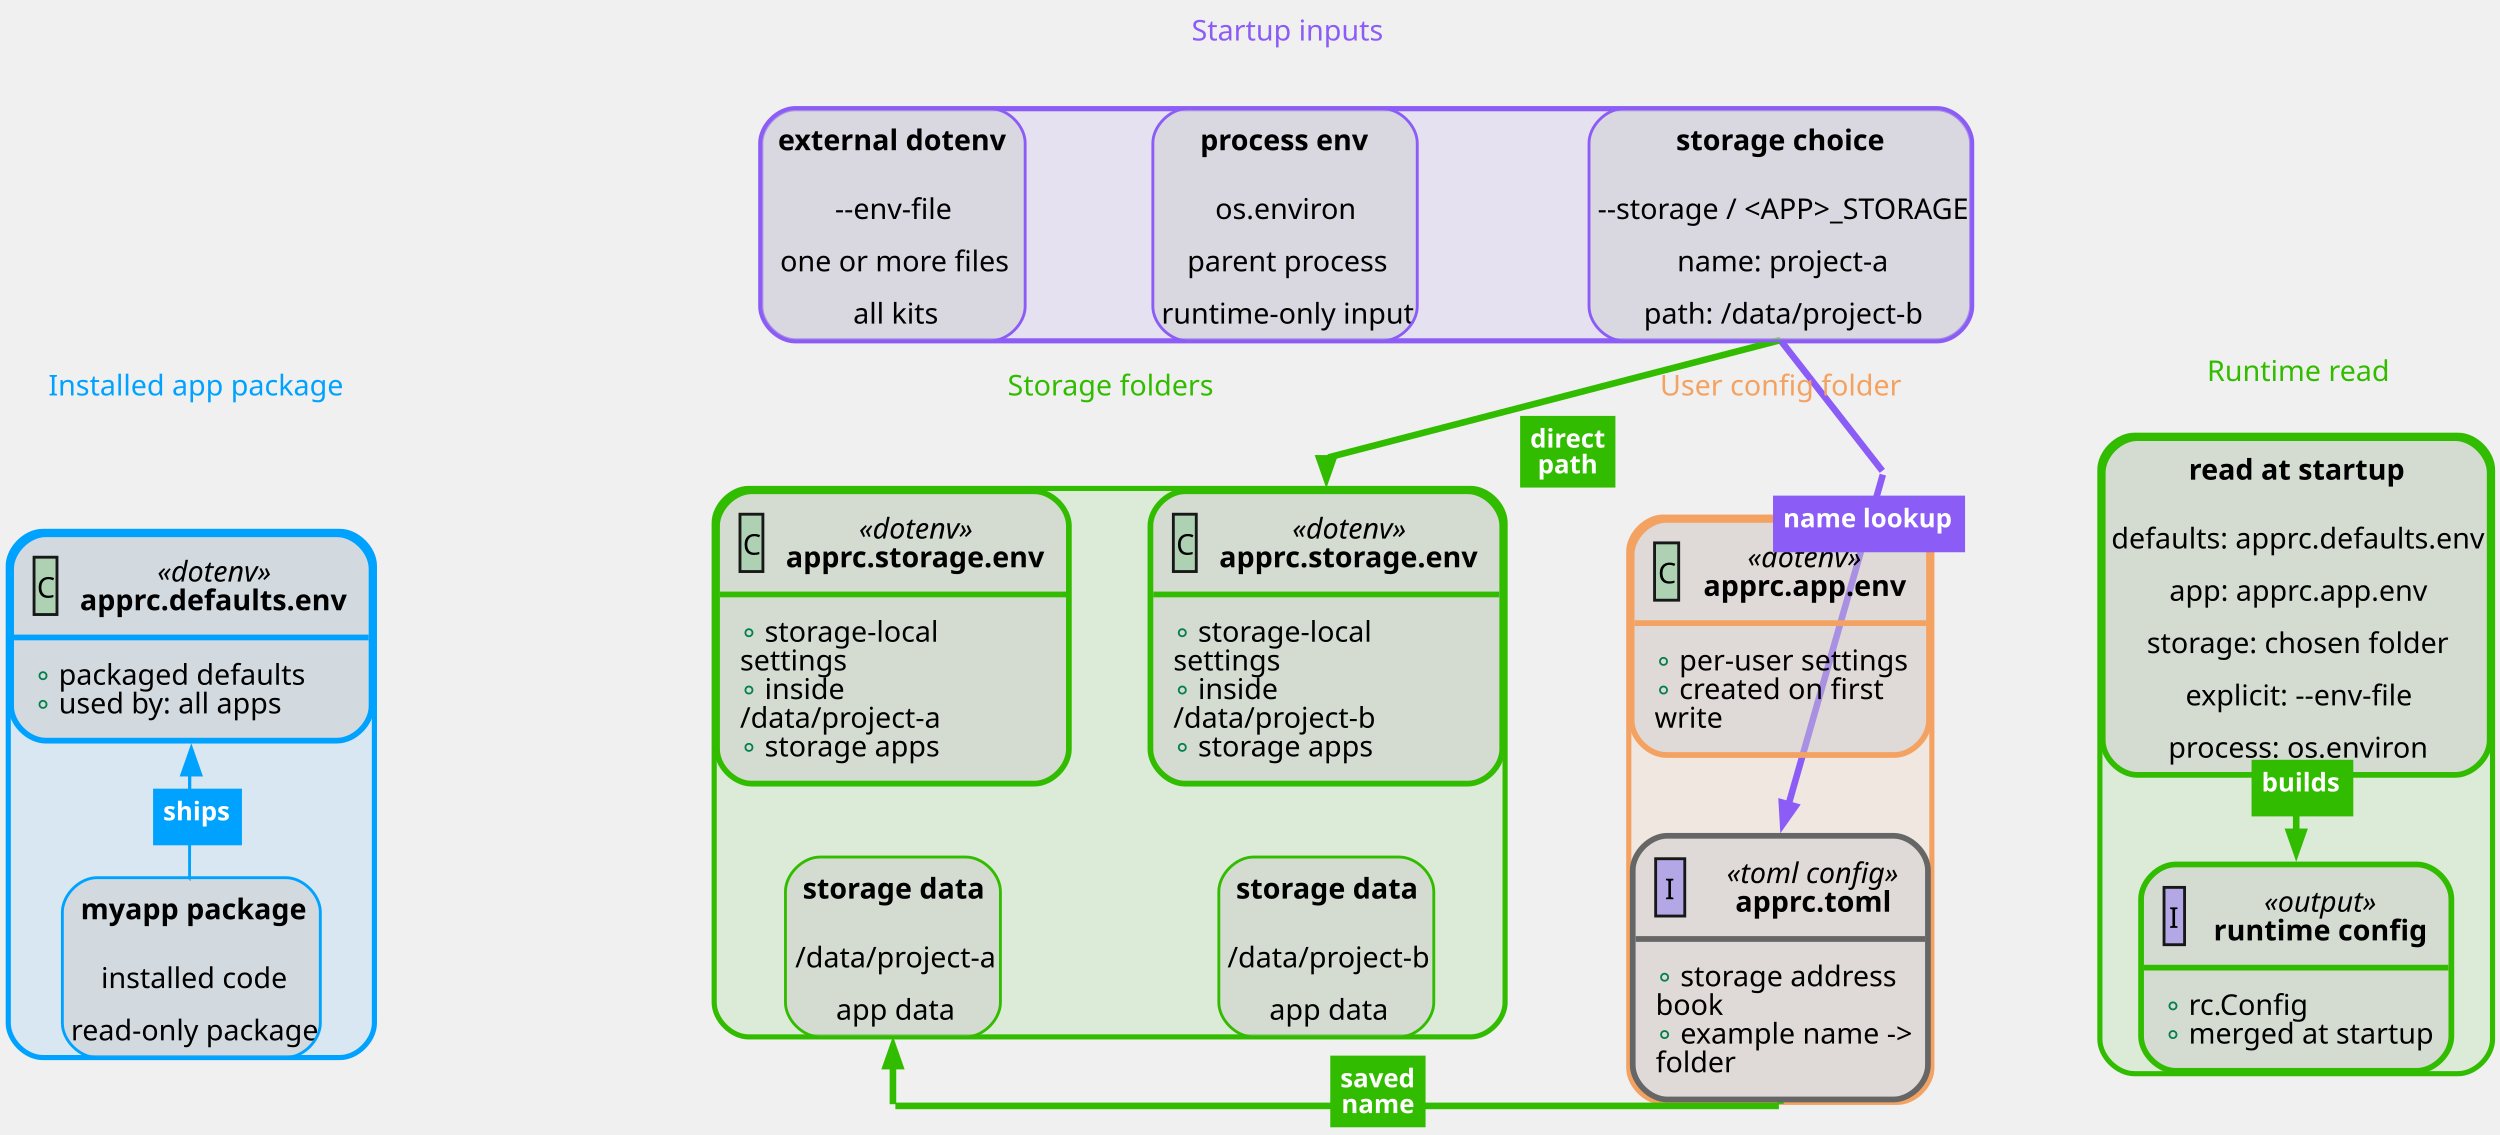
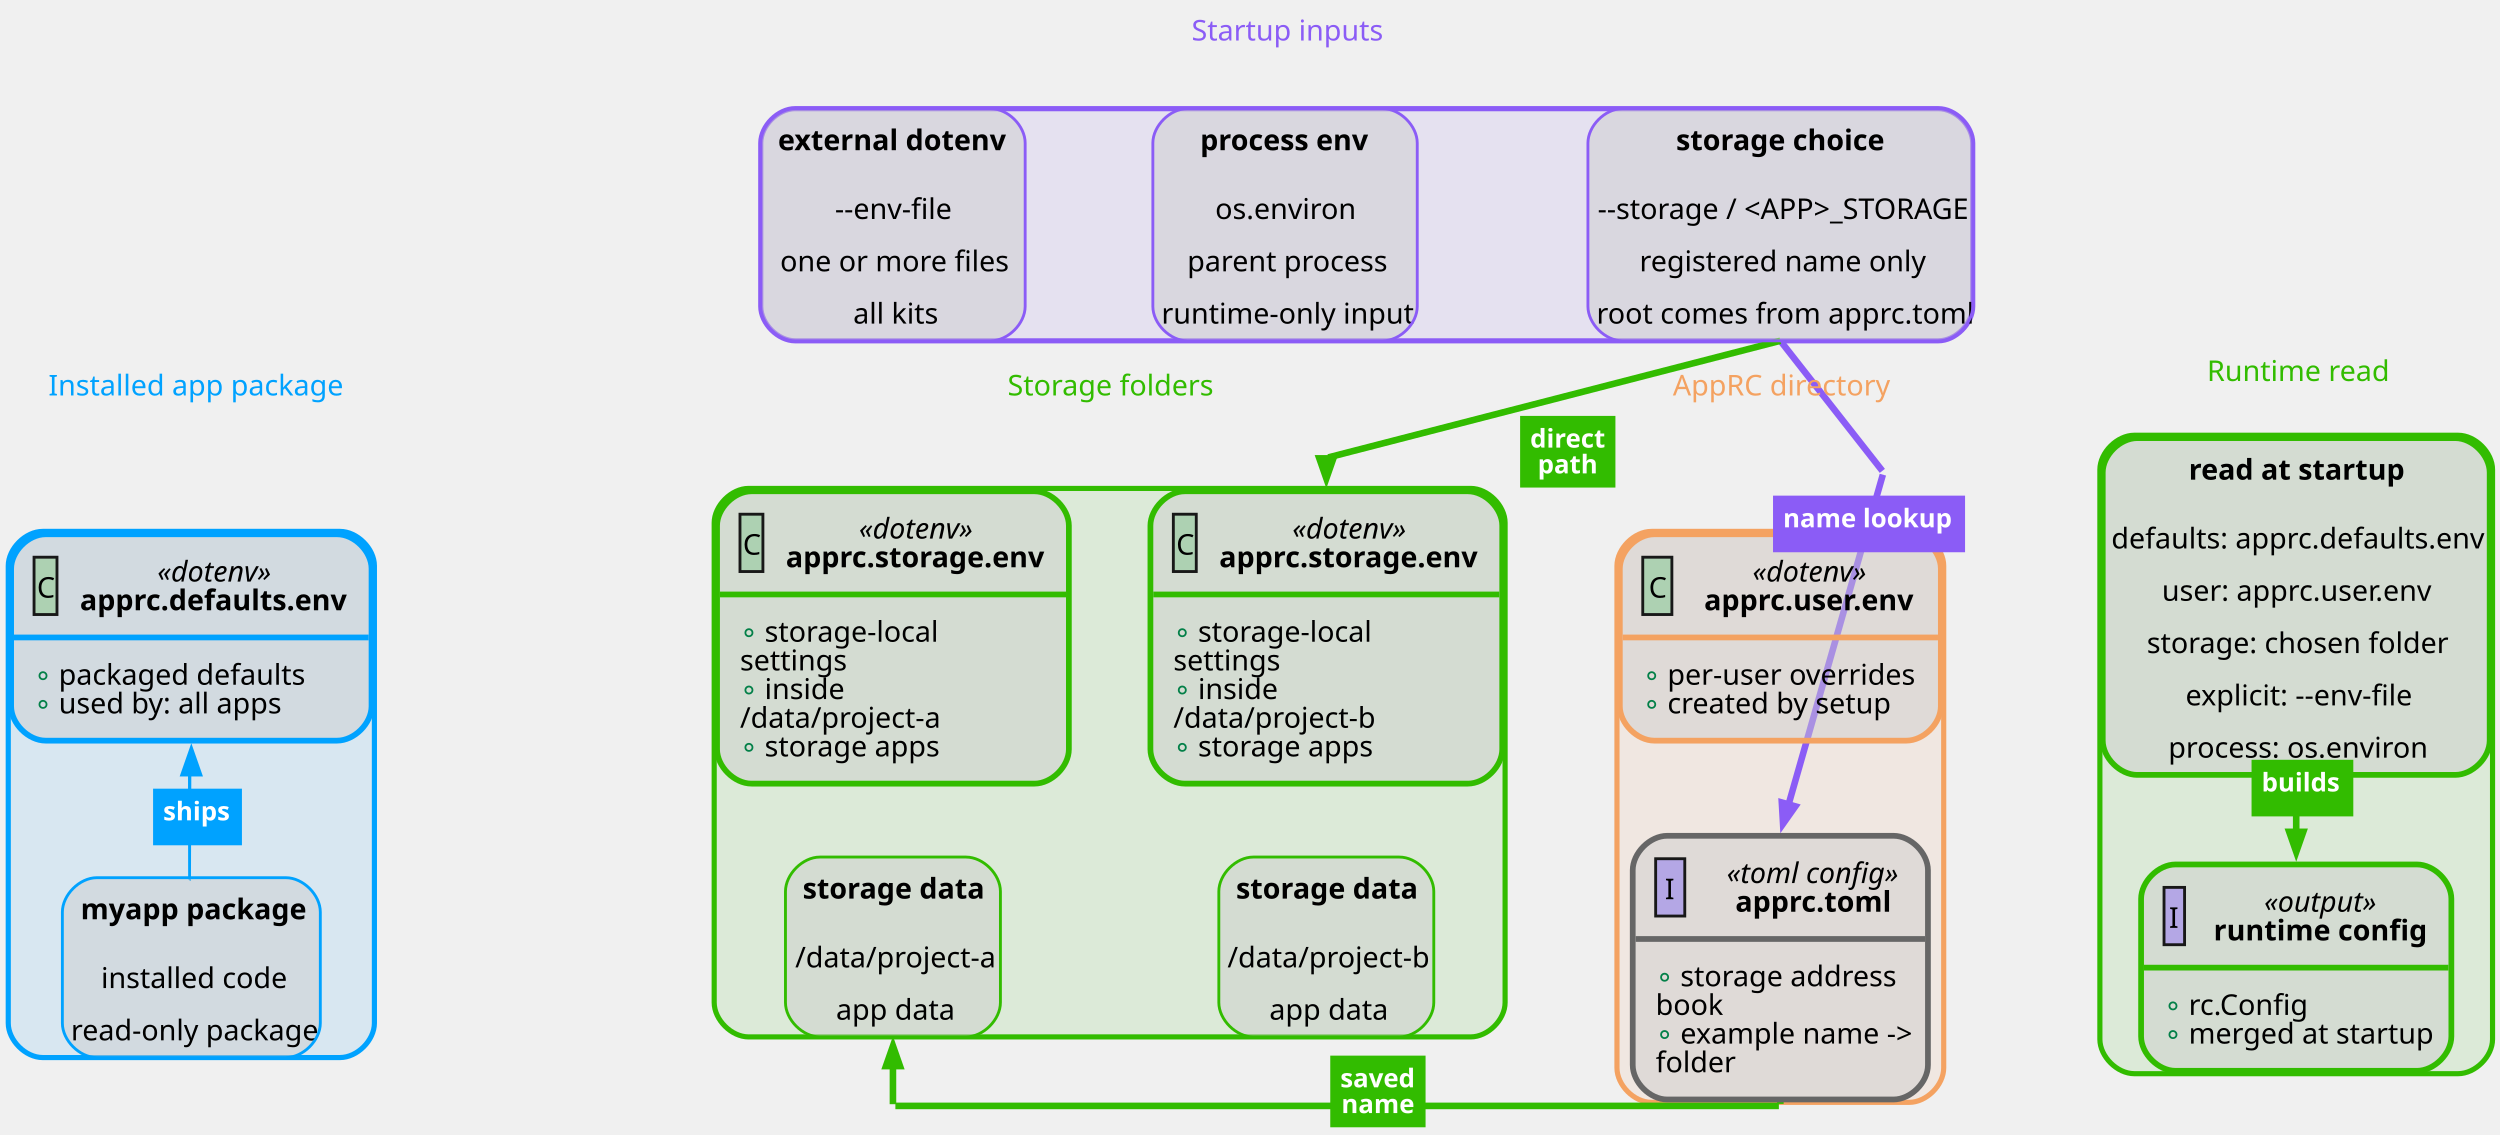
<svg xmlns="http://www.w3.org/2000/svg" width="1280px" height="581.118px" viewBox="0 0 1163 528">
  <g id="graph0" class="graph" transform="scale(1.33333 1.33333) rotate(0) translate(2.88 392.81)">
    <g id="clust1" class="cluster">
-       <path fill="#8b5cf6" fill-opacity="0.098" stroke="#8b5cf6" stroke-width="1.8" d="M274.55,-273.9C274.55,-273.9 673.03,-273.9 673.03,-273.9 679.03,-273.9 685.03,-279.9 685.03,-285.9 685.03,-285.9 685.03,-342.9 685.03,-342.9 685.03,-348.9 679.03,-354.9 673.03,-354.9 673.03,-354.9 274.55,-354.9 274.55,-354.9 268.55,-354.9 262.55,-348.9 262.55,-342.9 262.55,-342.9 262.55,-285.9 262.55,-285.9 262.55,-279.9 268.55,-273.9 274.55,-273.9" />
+       <path fill="#8b5cf6" fill-opacity="0.098" stroke="#8b5cf6" stroke-width="1.8" d="M274.55,-273.9C274.55,-273.9 673.4,-273.9 673.4,-273.9 679.4,-273.9 685.4,-279.9 685.4,-285.9 685.4,-285.9 685.4,-342.9 685.4,-342.9 685.4,-348.9 679.4,-354.9 673.4,-354.9 673.4,-354.9 274.55,-354.9 274.55,-354.9 268.55,-354.9 262.55,-348.9 262.55,-342.9 262.55,-342.9 262.55,-285.9 262.55,-285.9 262.55,-279.9 268.55,-273.9 274.55,-273.9" />
    </g>
    <g id="clust2" class="cluster">
      <path fill="#32bc00" fill-opacity="0.098" stroke="#32bc00" stroke-width="1.8" d="M741.77,-18.2C741.77,-18.2 854.77,-18.2 854.77,-18.2 860.77,-18.2 866.77,-24.2 866.77,-30.2 866.77,-30.2 866.77,-228.95 866.77,-228.95 866.77,-234.95 860.77,-240.95 854.77,-240.95 854.77,-240.95 741.77,-240.95 741.77,-240.95 735.77,-240.95 729.77,-234.95 729.77,-228.95 729.77,-228.95 729.77,-30.2 729.77,-30.2 729.77,-24.2 735.77,-18.2 741.77,-18.2" />
    </g>
    <g id="clust3" class="cluster">
      <path fill="#00a2ff" fill-opacity="0.098" stroke="#00a2ff" stroke-width="1.8" d="M12,-23.83C12,-23.83 115.75,-23.83 115.75,-23.83 121.75,-23.83 127.75,-29.83 127.75,-35.83 127.75,-35.83 127.75,-195.4 127.75,-195.4 127.75,-201.4 121.75,-207.4 115.75,-207.4 115.75,-207.4 12,-207.4 12,-207.4 6,-207.4 0,-201.4 0,-195.4 0,-195.4 0,-35.83 0,-35.83 0,-29.83 6,-23.83 12,-23.83" />
    </g>
    <g id="clust4" class="cluster">
-       <path fill="#f4a261" fill-opacity="0.098" stroke="#f4a261" stroke-width="1.8" d="M577.4,-8.2C577.4,-8.2 659.15,-8.2 659.15,-8.2 665.15,-8.2 671.15,-14.2 671.15,-20.2 671.15,-20.2 671.15,-200.4 671.15,-200.4 671.15,-206.4 665.15,-212.4 659.15,-212.4 659.15,-212.4 577.4,-212.4 577.4,-212.4 571.4,-212.4 565.4,-206.4 565.4,-200.4 565.4,-200.4 565.4,-20.2 565.4,-20.2 565.4,-14.2 571.4,-8.2 577.4,-8.2" />
+       <path fill="#f4a261" fill-opacity="0.098" stroke="#f4a261" stroke-width="1.8" d="M573.28,-8.2C573.28,-8.2 663.28,-8.2 663.28,-8.2 669.28,-8.2 675.28,-14.2 675.28,-20.2 675.28,-20.2 675.28,-195.4 675.28,-195.4 675.28,-201.4 669.28,-207.4 663.28,-207.4 663.28,-207.4 573.28,-207.4 573.28,-207.4 567.28,-207.4 561.28,-201.4 561.28,-195.4 561.28,-195.4 561.28,-20.2 561.28,-20.2 561.28,-14.2 567.28,-8.2 573.28,-8.2" />
    </g>
    <g id="clust5" class="cluster">
      <path fill="#32bc00" fill-opacity="0.098" stroke="#32bc00" stroke-width="1.8" d="M258.3,-31.03C258.3,-31.03 510.25,-31.03 510.25,-31.03 516.25,-31.03 522.25,-37.03 522.25,-43.03 522.25,-43.03 522.25,-210.4 522.25,-210.4 522.25,-216.4 516.25,-222.4 510.25,-222.4 510.25,-222.4 258.3,-222.4 258.3,-222.4 252.3,-222.4 246.3,-216.4 246.3,-210.4 246.3,-210.4 246.3,-43.03 246.3,-43.03 246.3,-37.03 252.3,-31.03 258.3,-31.03" />
    </g>
    <g id="edge2" class="edge">
-       <path fill="none" stroke="#8b5cf6" stroke-width="2.3" d="M618.28,-274.14C618.28,-274.14 649.92,-233.59 653.87,-228.52" />
+       <path fill="none" stroke="#8b5cf6" stroke-width="2.3" d="M618.28,-273.91C618.28,-273.91 649.92,-233.56 653.87,-228.52" />
    </g>
    <g id="edge7" class="edge">
-       <path fill="none" stroke="#32bc00" stroke-width="2.3" d="M618.28,-274.14C618.28,-274.14 472.01,-236.19 460.58,-233.22" />
+       <path fill="none" stroke="#32bc00" stroke-width="2.3" d="M618.28,-273.91C618.28,-273.91 472.01,-236.17 460.58,-233.22" />
    </g>
    <g id="edge9" class="edge">
      <path fill="none" stroke="#32bc00" stroke-width="2.3" d="M798.27,-121.75C798.27,-121.75 798.27,-111.02 798.27,-102.47" />
      <polygon fill="#32bc00" stroke="#32bc00" stroke-width="2.3" points="800.73,-102.59 798.28,-95.59 795.83,-102.59 800.73,-102.59" />
    </g>
    <g id="edge1" class="edge">
      <path fill="none" stroke="#00a2ff" stroke-width="2.3" d="M63.88,-86.55C63.87,-86.55 63.87,-109.26 63.87,-123.1" />
      <polygon fill="#00a2ff" stroke="#00a2ff" stroke-width="2.3" points="61.42,-123.04 63.87,-130.04 66.32,-123.04 61.42,-123.04" />
    </g>
    <g id="edge4" class="edge">
      <path fill="none" stroke="#32bc00" stroke-width="2.3" d="M618.28,-8.33C618.28,-8.33 618.28,-7.99 618.28,-7.65" />
    </g>
    <g id="edge3" class="edge">
      <path fill="none" stroke="#8b5cf6" stroke-width="2.3" d="M654.05,-227.2C651.53,-218.4 629.07,-139.83 621.08,-111.88" />
      <polygon fill="#8b5cf6" stroke="#8b5cf6" stroke-width="2.3" points="623.51,-111.47 619.23,-105.41 618.8,-112.82 623.51,-111.47" />
    </g>
    <g id="edge5" class="edge">
      <path fill="none" stroke="#32bc00" stroke-width="2.3" d="M617.77,-6.96C604.37,-6.96 326.85,-6.96 309.52,-6.96" />
    </g>
    <g id="edge6" class="edge">
      <path fill="none" stroke="#32bc00" stroke-width="2.3" d="M308.67,-7.56C308.67,-9.44 308.67,-15.38 308.67,-20.85" />
      <polygon fill="#32bc00" stroke="#32bc00" stroke-width="2.3" points="306.23,-20.84 308.68,-27.84 311.13,-20.84 306.23,-20.84" />
    </g>
    <g id="edge8" class="edge">
      <path fill="none" stroke="#32bc00" stroke-width="2.3" d="M459.87,-232.34C459.87,-232.27 459.87,-232.19 459.87,-232.11" />
      <polygon fill="#32bc00" stroke="#32bc00" stroke-width="2.3" points="462.33,-232.88 459.88,-225.88 457.43,-232.88 462.33,-232.88" />
    </g>
    <g id="node1" class="node">
      <path fill="#cccccc" fill-opacity="0.467" stroke="none" d="M274.55,-273.9C274.55,-273.9 342.8,-273.9 342.8,-273.9 348.8,-273.9 354.8,-279.9 354.8,-285.9 354.8,-285.9 354.8,-342.9 354.8,-342.9 354.8,-348.9 348.8,-354.9 342.8,-354.9 342.8,-354.9 274.55,-354.9 274.55,-354.9 268.55,-354.9 262.55,-348.9 262.55,-342.9 262.55,-342.9 262.55,-285.9 262.55,-285.9 262.55,-279.9 268.55,-273.9 274.55,-273.9" />
      <text xml:space="preserve" text-anchor="start" x="268.55" y="-340.4" font-family="sans-serif" font-weight="bold" font-size="10.00">external dotenv</text>
      <text xml:space="preserve" text-anchor="start" x="288.42" y="-316.4" font-family="sans-serif" font-size="10.00">--env-file</text>
      <text xml:space="preserve" text-anchor="start" x="269.3" y="-298.15" font-family="sans-serif" font-size="10.00">one or more files</text>
      <text xml:space="preserve" text-anchor="start" x="294.8" y="-279.9" font-family="sans-serif" font-size="10.00">all kits</text>
      <path fill="none" stroke="#8b5cf6" d="M274.55,-273.9C274.55,-273.9 342.8,-273.9 342.8,-273.9 348.8,-273.9 354.8,-279.9 354.8,-285.9 354.8,-285.9 354.8,-342.9 354.8,-342.9 354.8,-348.9 348.8,-354.9 342.8,-354.9 342.8,-354.9 274.55,-354.9 274.55,-354.9 268.55,-354.9 262.55,-348.9 262.55,-342.9 262.55,-342.9 262.55,-285.9 262.55,-285.9 262.55,-279.9 268.55,-273.9 274.55,-273.9" />
    </g>
    <g id="node2" class="node">
      <path fill="#cccccc" fill-opacity="0.467" stroke="none" d="M411.35,-273.9C411.35,-273.9 479.6,-273.9 479.6,-273.9 485.6,-273.9 491.6,-279.9 491.6,-285.9 491.6,-285.9 491.6,-342.9 491.6,-342.9 491.6,-348.9 485.6,-354.9 479.6,-354.9 479.6,-354.9 411.35,-354.9 411.35,-354.9 405.35,-354.9 399.35,-348.9 399.35,-342.9 399.35,-342.9 399.35,-285.9 399.35,-285.9 399.35,-279.9 405.35,-273.9 411.35,-273.9" />
      <text xml:space="preserve" text-anchor="start" x="415.85" y="-340.4" font-family="sans-serif" font-weight="bold" font-size="10.00">process env</text>
      <text xml:space="preserve" text-anchor="start" x="421.1" y="-316.4" font-family="sans-serif" font-size="10.00">os.environ</text>
      <text xml:space="preserve" text-anchor="start" x="411.35" y="-298.15" font-family="sans-serif" font-size="10.00">parent process</text>
      <text xml:space="preserve" text-anchor="start" x="402.35" y="-279.9" font-family="sans-serif" font-size="10.00">runtime-only input</text>
      <path fill="none" stroke="#8b5cf6" d="M411.35,-273.9C411.35,-273.9 479.6,-273.9 479.6,-273.9 485.6,-273.9 491.6,-279.9 491.6,-285.9 491.6,-285.9 491.6,-342.9 491.6,-342.9 491.6,-348.9 485.6,-354.9 479.6,-354.9 479.6,-354.9 411.35,-354.9 411.35,-354.9 405.35,-354.9 399.35,-348.9 399.35,-342.9 399.35,-342.9 399.35,-285.9 399.35,-285.9 399.35,-279.9 405.35,-273.9 411.35,-273.9" />
    </g>
    <g id="node3" class="node">
-       <path fill="#cccccc" fill-opacity="0.467" stroke="none" d="M563.53,-273.9C563.53,-273.9 673.03,-273.9 673.03,-273.9 679.03,-273.9 685.03,-279.9 685.03,-285.9 685.03,-285.9 685.03,-342.9 685.03,-342.9 685.03,-348.9 679.03,-354.9 673.03,-354.9 673.03,-354.9 563.53,-354.9 563.53,-354.9 557.53,-354.9 551.53,-348.9 551.53,-342.9 551.53,-342.9 551.53,-285.9 551.53,-285.9 551.53,-279.9 557.53,-273.9 563.53,-273.9" />
+       <path fill="#cccccc" fill-opacity="0.467" stroke="none" d="M563.15,-273.9C563.15,-273.9 673.4,-273.9 673.4,-273.9 679.4,-273.9 685.4,-279.9 685.4,-285.9 685.4,-285.9 685.4,-342.9 685.4,-342.9 685.4,-348.9 679.4,-354.9 673.4,-354.9 673.4,-354.9 563.15,-354.9 563.15,-354.9 557.15,-354.9 551.15,-348.9 551.15,-342.9 551.15,-342.9 551.15,-285.9 551.15,-285.9 551.15,-279.9 557.15,-273.9 563.15,-273.9" />
      <text xml:space="preserve" text-anchor="start" x="581.9" y="-340.4" font-family="sans-serif" font-weight="bold" font-size="10.00">storage choice</text>
      <text xml:space="preserve" text-anchor="start" x="554.53" y="-316.4" font-family="sans-serif" font-size="10.00">--storage / &lt;APP&gt;_STORAGE</text>
-       <text xml:space="preserve" text-anchor="start" x="582.28" y="-298.15" font-family="sans-serif" font-size="10.00">name: project-a</text>
-       <text xml:space="preserve" text-anchor="start" x="570.65" y="-279.9" font-family="sans-serif" font-size="10.00">path: /data/project-b</text>
-       <path fill="none" stroke="#8b5cf6" d="M563.53,-273.9C563.53,-273.9 673.03,-273.9 673.03,-273.9 679.03,-273.9 685.03,-279.9 685.03,-285.9 685.03,-285.9 685.03,-342.9 685.03,-342.9 685.03,-348.9 679.03,-354.9 673.03,-354.9 673.03,-354.9 563.53,-354.9 563.53,-354.9 557.53,-354.9 551.53,-348.9 551.53,-342.9 551.53,-342.9 551.53,-285.9 551.53,-285.9 551.53,-279.9 557.53,-273.9 563.53,-273.9" />
+       <text xml:space="preserve" text-anchor="start" x="569.15" y="-298.15" font-family="sans-serif" font-size="10.00">registered name only</text>
+       <text xml:space="preserve" text-anchor="start" x="554.15" y="-279.9" font-family="sans-serif" font-size="10.00">root comes from apprc.toml</text>
+       <path fill="none" stroke="#8b5cf6" d="M563.15,-273.9C563.15,-273.9 673.4,-273.9 673.4,-273.9 679.4,-273.9 685.4,-279.9 685.4,-285.9 685.4,-285.9 685.4,-342.9 685.4,-342.9 685.4,-348.9 679.4,-354.9 673.4,-354.9 673.4,-354.9 563.15,-354.9 563.15,-354.9 557.15,-354.9 551.15,-348.9 551.15,-342.9 551.15,-342.9 551.15,-285.9 551.15,-285.9 551.15,-279.9 557.15,-273.9 563.15,-273.9" />
    </g>
    <g id="node4" class="node">
      <path fill="#cccccc" fill-opacity="0.467" stroke="none" d="M742.77,-122.45C742.77,-122.45 853.77,-122.45 853.77,-122.45 859.77,-122.45 865.77,-128.45 865.77,-134.45 865.77,-134.45 865.77,-227.95 865.77,-227.95 865.77,-233.95 859.77,-239.95 853.77,-239.95 853.77,-239.95 742.77,-239.95 742.77,-239.95 736.77,-239.95 730.77,-233.95 730.77,-227.95 730.77,-227.95 730.77,-134.45 730.77,-134.45 730.77,-128.45 736.77,-122.45 742.77,-122.45" />
      <text xml:space="preserve" text-anchor="start" x="760.77" y="-225.45" font-family="sans-serif" font-weight="bold" font-size="10.00">read at startup</text>
      <text xml:space="preserve" text-anchor="start" x="733.77" y="-201.45" font-family="sans-serif" font-size="10.00">defaults: apprc.defaults.env</text>
-       <text xml:space="preserve" text-anchor="start" x="754.02" y="-183.2" font-family="sans-serif" font-size="10.00">app: apprc.app.env</text>
+       <text xml:space="preserve" text-anchor="start" x="751.4" y="-183.2" font-family="sans-serif" font-size="10.00">user: apprc.user.env</text>
      <text xml:space="preserve" text-anchor="start" x="746.15" y="-164.95" font-family="sans-serif" font-size="10.00">storage: chosen folder</text>
      <text xml:space="preserve" text-anchor="start" x="759.65" y="-146.7" font-family="sans-serif" font-size="10.00">explicit: --env-file</text>
      <text xml:space="preserve" text-anchor="start" x="753.65" y="-128.45" font-family="sans-serif" font-size="10.00">process: os.environ</text>
      <path fill="none" stroke="#32bc00" stroke-width="2" d="M742.77,-122.45C742.77,-122.45 853.77,-122.45 853.77,-122.45 859.77,-122.45 865.77,-128.45 865.77,-134.45 865.77,-134.45 865.77,-227.95 865.77,-227.95 865.77,-233.95 859.77,-239.95 853.77,-239.95 853.77,-239.95 742.77,-239.95 742.77,-239.95 736.77,-239.95 730.77,-233.95 730.77,-227.95 730.77,-227.95 730.77,-134.45 730.77,-134.45 730.77,-128.45 736.77,-122.45 742.77,-122.45" />
    </g>
    <g id="node5" class="node">
      <path fill="#cccccc" fill-opacity="0.467" stroke="none" d="M756.15,-19.2C756.15,-19.2 840.4,-19.2 840.4,-19.2 846.4,-19.2 852.4,-25.2 852.4,-31.2 852.4,-31.2 852.4,-79.2 852.4,-79.2 852.4,-85.2 846.4,-91.2 840.4,-91.2 840.4,-91.2 756.15,-91.2 756.15,-91.2 750.15,-91.2 744.15,-85.2 744.15,-79.2 744.15,-79.2 744.15,-31.2 744.15,-31.2 744.15,-25.2 750.15,-19.2 756.15,-19.2" />
      <polygon fill="#b4a7e5" stroke="none" points="752.15,-63.2 752.15,-83.2 759.32,-83.2 759.32,-63.2 752.15,-63.2" />
      <polygon fill="none" stroke="#181818" points="752.15,-63.2 752.15,-83.2 759.32,-83.2 759.32,-63.2 752.15,-63.2" />
      <text xml:space="preserve" text-anchor="start" x="753.86" y="-69.08" font-family="sans-serif" font-size="10.00">I</text>
      <text xml:space="preserve" text-anchor="start" x="787.07" y="-74.7" font-family="sans-serif" font-style="italic" font-size="10.00">«output»</text>
      <text xml:space="preserve" text-anchor="start" x="769.44" y="-64.7" font-family="sans-serif" font-weight="bold" font-size="10.00">runtime config</text>
      <polygon fill="#32bc00" stroke="none" points="745.15,-54.2 745.15,-56.2 851.4,-56.2 851.4,-54.2 745.15,-54.2" />
      <text xml:space="preserve" text-anchor="start" x="752.15" y="-38.7" font-family="sans-serif" font-size="10.00" fill="#038048">∘</text>
      <text xml:space="preserve" text-anchor="start" x="758.15" y="-38.7" font-family="sans-serif" font-size="10.00"> rc.Config</text>
      <text xml:space="preserve" text-anchor="start" x="752.15" y="-28.7" font-family="sans-serif" font-size="10.00" fill="#038048">∘</text>
      <text xml:space="preserve" text-anchor="start" x="758.15" y="-28.7" font-family="sans-serif" font-size="10.00"> merged at startup</text>
      <path fill="none" stroke="#32bc00" stroke-width="2" d="M756.15,-19.2C756.15,-19.2 840.4,-19.2 840.4,-19.2 846.4,-19.2 852.4,-25.2 852.4,-31.2 852.4,-31.2 852.4,-79.2 852.4,-79.2 852.4,-85.2 846.4,-91.2 840.4,-91.2 840.4,-91.2 756.15,-91.2 756.15,-91.2 750.15,-91.2 744.15,-85.2 744.15,-79.2 744.15,-79.2 744.15,-31.2 744.15,-31.2 744.15,-25.2 750.15,-19.2 756.15,-19.2" />
    </g>
    <g id="node6" class="node">
      <path fill="#cccccc" fill-opacity="0.467" stroke="none" d="M13,-134.4C13,-134.4 114.75,-134.4 114.75,-134.4 120.75,-134.4 126.75,-140.4 126.75,-146.4 126.75,-146.4 126.75,-194.4 126.75,-194.4 126.75,-200.4 120.75,-206.4 114.75,-206.4 114.75,-206.4 13,-206.4 13,-206.4 7,-206.4 1,-200.4 1,-194.4 1,-194.4 1,-146.4 1,-146.4 1,-140.4 7,-134.4 13,-134.4" />
      <polygon fill="#add1b2" stroke="none" points="9,-178.4 9,-198.4 17,-198.4 17,-178.4 9,-178.4" />
      <polygon fill="none" stroke="#181818" points="9,-178.4 9,-198.4 17,-198.4 17,-178.4 9,-178.4" />
      <text xml:space="preserve" text-anchor="start" x="10" y="-184.28" font-family="sans-serif" font-size="10.00">C</text>
      <text xml:space="preserve" text-anchor="start" x="52" y="-189.9" font-family="sans-serif" font-style="italic" font-size="10.00">«dotenv»</text>
      <text xml:space="preserve" text-anchor="start" x="25" y="-179.9" font-family="sans-serif" font-weight="bold" font-size="10.00">apprc.defaults.env</text>
      <polygon fill="#00a2ff" stroke="none" points="2,-169.4 2,-171.4 125.75,-171.4 125.75,-169.4 2,-169.4" />
      <text xml:space="preserve" text-anchor="start" x="9" y="-153.9" font-family="sans-serif" font-size="10.00" fill="#038048">∘</text>
      <text xml:space="preserve" text-anchor="start" x="15" y="-153.9" font-family="sans-serif" font-size="10.00"> packaged defaults</text>
      <text xml:space="preserve" text-anchor="start" x="9" y="-143.9" font-family="sans-serif" font-size="10.00" fill="#038048">∘</text>
      <text xml:space="preserve" text-anchor="start" x="15" y="-143.9" font-family="sans-serif" font-size="10.00"> used by: all apps</text>
      <path fill="none" stroke="#00a2ff" stroke-width="2" d="M13,-134.4C13,-134.4 114.75,-134.4 114.75,-134.4 120.75,-134.4 126.75,-140.4 126.75,-146.4 126.75,-146.4 126.75,-194.4 126.75,-194.4 126.75,-200.4 120.75,-206.4 114.75,-206.4 114.75,-206.4 13,-206.4 13,-206.4 7,-206.4 1,-200.4 1,-194.4 1,-194.4 1,-146.4 1,-146.4 1,-140.4 7,-134.4 13,-134.4" />
    </g>
    <g id="node7" class="node">
      <path fill="#cccccc" fill-opacity="0.467" stroke="none" d="M30.88,-23.83C30.88,-23.83 96.88,-23.83 96.88,-23.83 102.88,-23.83 108.88,-29.83 108.88,-35.83 108.88,-35.83 108.88,-74.58 108.88,-74.58 108.88,-80.58 102.88,-86.58 96.88,-86.58 96.88,-86.58 30.88,-86.58 30.88,-86.58 24.88,-86.58 18.88,-80.58 18.88,-74.58 18.88,-74.58 18.88,-35.83 18.88,-35.83 18.88,-29.83 24.88,-23.83 30.88,-23.83" />
      <text xml:space="preserve" text-anchor="start" x="25.25" y="-72.08" font-family="sans-serif" font-weight="bold" font-size="10.00">myapp package</text>
      <text xml:space="preserve" text-anchor="start" x="32.38" y="-48.08" font-family="sans-serif" font-size="10.00">installed code</text>
      <text xml:space="preserve" text-anchor="start" x="21.88" y="-29.83" font-family="sans-serif" font-size="10.00">read-only package</text>
      <path fill="none" stroke="#00a2ff" d="M30.88,-23.83C30.88,-23.83 96.88,-23.83 96.88,-23.83 102.88,-23.83 108.88,-29.83 108.88,-35.83 108.88,-35.83 108.88,-74.58 108.88,-74.58 108.88,-80.58 102.88,-86.58 96.88,-86.58 96.88,-86.58 30.88,-86.58 30.88,-86.58 24.88,-86.58 18.88,-80.58 18.88,-74.58 18.88,-74.58 18.88,-35.83 18.88,-35.83 18.88,-29.83 24.88,-23.83 30.88,-23.83" />
    </g>
    <g id="node8" class="node">
-       <path fill="#cccccc" fill-opacity="0.467" stroke="none" d="M578.4,-129.4C578.4,-129.4 658.15,-129.4 658.15,-129.4 664.15,-129.4 670.15,-135.4 670.15,-141.4 670.15,-141.4 670.15,-199.4 670.15,-199.4 670.15,-205.4 664.15,-211.4 658.15,-211.4 658.15,-211.4 578.4,-211.4 578.4,-211.4 572.4,-211.4 566.4,-205.4 566.4,-199.4 566.4,-199.4 566.4,-141.4 566.4,-141.4 566.4,-135.4 572.4,-129.4 578.4,-129.4" />
-       <polygon fill="#add1b2" stroke="none" points="574.4,-183.4 574.4,-203.4 582.82,-203.4 582.82,-183.4 574.4,-183.4" />
-       <polygon fill="none" stroke="#181818" points="574.4,-183.4 574.4,-203.4 582.82,-203.4 582.82,-183.4 574.4,-183.4" />
-       <text xml:space="preserve" text-anchor="start" x="575.61" y="-189.28" font-family="sans-serif" font-size="10.00">C</text>
-       <text xml:space="preserve" text-anchor="start" x="606.82" y="-194.9" font-family="sans-serif" font-style="italic" font-size="10.00">«dotenv»</text>
-       <text xml:space="preserve" text-anchor="start" x="591.44" y="-184.9" font-family="sans-serif" font-weight="bold" font-size="10.00">apprc.app.env</text>
-       <polygon fill="#f4a261" stroke="none" points="567.4,-174.4 567.4,-176.4 669.15,-176.4 669.15,-174.4 567.4,-174.4" />
-       <text xml:space="preserve" text-anchor="start" x="574.4" y="-158.9" font-family="sans-serif" font-size="10.00" fill="#038048">∘</text>
-       <text xml:space="preserve" text-anchor="start" x="580.4" y="-158.9" font-family="sans-serif" font-size="10.00"> per-user settings</text>
-       <text xml:space="preserve" text-anchor="start" x="574.4" y="-148.9" font-family="sans-serif" font-size="10.00" fill="#038048">∘</text>
-       <text xml:space="preserve" text-anchor="start" x="580.4" y="-148.9" font-family="sans-serif" font-size="10.00"> created on first</text>
-       <text xml:space="preserve" text-anchor="start" x="574.4" y="-138.9" font-family="sans-serif" font-size="10.00">write</text>
-       <path fill="none" stroke="#f4a261" stroke-width="2" d="M578.4,-129.4C578.4,-129.4 658.15,-129.4 658.15,-129.4 664.15,-129.4 670.15,-135.4 670.15,-141.4 670.15,-141.4 670.15,-199.4 670.15,-199.4 670.15,-205.4 664.15,-211.4 658.15,-211.4 658.15,-211.4 578.4,-211.4 578.4,-211.4 572.4,-211.4 566.4,-205.4 566.4,-199.4 566.4,-199.4 566.4,-141.4 566.4,-141.4 566.4,-135.4 572.4,-129.4 578.4,-129.4" />
+       <path fill="#cccccc" fill-opacity="0.467" stroke="none" d="M574.28,-134.4C574.28,-134.4 662.28,-134.4 662.28,-134.4 668.28,-134.4 674.28,-140.4 674.28,-146.4 674.28,-146.4 674.28,-194.4 674.28,-194.4 674.28,-200.4 668.28,-206.4 662.28,-206.4 662.28,-206.4 574.28,-206.4 574.28,-206.4 568.28,-206.4 562.28,-200.4 562.28,-194.4 562.28,-194.4 562.28,-146.4 562.28,-146.4 562.28,-140.4 568.28,-134.4 574.28,-134.4" />
+       <polygon fill="#add1b2" stroke="none" points="570.28,-178.4 570.28,-198.4 580.44,-198.4 580.44,-178.4 570.28,-178.4" />
+       <polygon fill="none" stroke="#181818" points="570.28,-178.4 570.28,-198.4 580.44,-198.4 580.44,-178.4 570.28,-178.4" />
+       <text xml:space="preserve" text-anchor="start" x="572.36" y="-184.28" font-family="sans-serif" font-size="10.00">C</text>
+       <text xml:space="preserve" text-anchor="start" x="608.57" y="-189.9" font-family="sans-serif" font-style="italic" font-size="10.00">«dotenv»</text>
+       <text xml:space="preserve" text-anchor="start" x="591.69" y="-179.9" font-family="sans-serif" font-weight="bold" font-size="10.00">apprc.user.env</text>
+       <polygon fill="#f4a261" stroke="none" points="563.28,-169.4 563.28,-171.4 673.28,-171.4 673.28,-169.4 563.28,-169.4" />
+       <text xml:space="preserve" text-anchor="start" x="570.28" y="-153.9" font-family="sans-serif" font-size="10.00" fill="#038048">∘</text>
+       <text xml:space="preserve" text-anchor="start" x="576.28" y="-153.9" font-family="sans-serif" font-size="10.00"> per-user overrides</text>
+       <text xml:space="preserve" text-anchor="start" x="570.28" y="-143.9" font-family="sans-serif" font-size="10.00" fill="#038048">∘</text>
+       <text xml:space="preserve" text-anchor="start" x="576.28" y="-143.9" font-family="sans-serif" font-size="10.00"> created by setup</text>
+       <path fill="none" stroke="#f4a261" stroke-width="2" d="M574.28,-134.4C574.28,-134.4 662.28,-134.4 662.28,-134.4 668.28,-134.4 674.28,-140.4 674.28,-146.4 674.28,-146.4 674.28,-194.4 674.28,-194.4 674.28,-200.4 668.28,-206.4 662.28,-206.4 662.28,-206.4 574.28,-206.4 574.28,-206.4 568.28,-206.4 562.28,-200.4 562.28,-194.4 562.28,-194.4 562.28,-146.4 562.28,-146.4 562.28,-140.4 568.28,-134.4 574.28,-134.4" />
    </g>
    <g id="node9" class="node">
      <path fill="#cccccc" fill-opacity="0.467" stroke="none" d="M578.78,-9.2C578.78,-9.2 657.78,-9.2 657.78,-9.2 663.78,-9.2 669.78,-15.2 669.78,-21.2 669.78,-21.2 669.78,-89.2 669.78,-89.2 669.78,-95.2 663.78,-101.2 657.78,-101.2 657.78,-101.2 578.78,-101.2 578.78,-101.2 572.78,-101.2 566.78,-95.2 566.78,-89.2 566.78,-89.2 566.78,-21.2 566.78,-21.2 566.78,-15.2 572.78,-9.2 578.78,-9.2" />
      <polygon fill="#b4a7e5" stroke="none" points="574.78,-73.2 574.78,-93.2 584.94,-93.2 584.94,-73.2 574.78,-73.2" />
      <polygon fill="none" stroke="#181818" points="574.78,-73.2 574.78,-93.2 584.94,-93.2 584.94,-73.2 574.78,-73.2" />
      <text xml:space="preserve" text-anchor="start" x="577.98" y="-79.08" font-family="sans-serif" font-size="10.00">I</text>
      <text xml:space="preserve" text-anchor="start" x="599.57" y="-84.7" font-family="sans-serif" font-style="italic" font-size="10.00">«toml config»</text>
      <text xml:space="preserve" text-anchor="start" x="602.57" y="-74.7" font-family="sans-serif" font-weight="bold" font-size="10.00">apprc.toml</text>
      <polygon fill="#666666" stroke="none" points="567.78,-64.2 567.78,-66.2 668.78,-66.2 668.78,-64.2 567.78,-64.2" />
      <text xml:space="preserve" text-anchor="start" x="574.78" y="-48.7" font-family="sans-serif" font-size="10.00" fill="#038048">∘</text>
      <text xml:space="preserve" text-anchor="start" x="580.78" y="-48.7" font-family="sans-serif" font-size="10.00"> storage address</text>
      <text xml:space="preserve" text-anchor="start" x="574.78" y="-38.7" font-family="sans-serif" font-size="10.00">book</text>
      <text xml:space="preserve" text-anchor="start" x="574.78" y="-28.7" font-family="sans-serif" font-size="10.00" fill="#038048">∘</text>
      <text xml:space="preserve" text-anchor="start" x="580.78" y="-28.7" font-family="sans-serif" font-size="10.00"> example name -&gt;</text>
      <text xml:space="preserve" text-anchor="start" x="574.78" y="-18.7" font-family="sans-serif" font-size="10.00">folder</text>
      <path fill="none" stroke="#666666" stroke-width="2" d="M578.78,-9.2C578.78,-9.2 657.78,-9.2 657.78,-9.2 663.78,-9.2 669.78,-15.2 669.78,-21.2 669.78,-21.2 669.78,-89.2 669.78,-89.2 669.78,-95.2 663.78,-101.2 657.78,-101.2 657.78,-101.2 578.78,-101.2 578.78,-101.2 572.78,-101.2 566.78,-95.2 566.78,-89.2 566.78,-89.2 566.78,-21.2 566.78,-21.2 566.78,-15.2 572.78,-9.2 578.78,-9.2" />
    </g>
    <g id="node10" class="node">
      <path fill="#cccccc" fill-opacity="0.467" stroke="none" d="M259.3,-119.4C259.3,-119.4 358.05,-119.4 358.05,-119.4 364.05,-119.4 370.05,-125.4 370.05,-131.4 370.05,-131.4 370.05,-209.4 370.05,-209.4 370.05,-215.4 364.05,-221.4 358.05,-221.4 358.05,-221.4 259.3,-221.4 259.3,-221.4 253.3,-221.4 247.3,-215.4 247.3,-209.4 247.3,-209.4 247.3,-131.4 247.3,-131.4 247.3,-125.4 253.3,-119.4 259.3,-119.4" />
      <polygon fill="#add1b2" stroke="none" points="255.3,-193.4 255.3,-213.4 263.3,-213.4 263.3,-193.4 255.3,-193.4" />
      <polygon fill="none" stroke="#181818" points="255.3,-193.4 255.3,-213.4 263.3,-213.4 263.3,-193.4 255.3,-193.4" />
      <text xml:space="preserve" text-anchor="start" x="256.3" y="-199.28" font-family="sans-serif" font-size="10.00">C</text>
      <text xml:space="preserve" text-anchor="start" x="296.8" y="-204.9" font-family="sans-serif" font-style="italic" font-size="10.00">«dotenv»</text>
      <text xml:space="preserve" text-anchor="start" x="271.3" y="-194.9" font-family="sans-serif" font-weight="bold" font-size="10.00">apprc.storage.env</text>
      <polygon fill="#32bc00" stroke="none" points="248.3,-184.4 248.3,-186.4 369.05,-186.4 369.05,-184.4 248.3,-184.4" />
      <text xml:space="preserve" text-anchor="start" x="255.3" y="-168.9" font-family="sans-serif" font-size="10.00" fill="#038048">∘</text>
      <text xml:space="preserve" text-anchor="start" x="261.3" y="-168.9" font-family="sans-serif" font-size="10.00"> storage-local</text>
      <text xml:space="preserve" text-anchor="start" x="255.3" y="-158.9" font-family="sans-serif" font-size="10.00">settings</text>
      <text xml:space="preserve" text-anchor="start" x="255.3" y="-148.9" font-family="sans-serif" font-size="10.00" fill="#038048">∘</text>
      <text xml:space="preserve" text-anchor="start" x="261.3" y="-148.9" font-family="sans-serif" font-size="10.00"> inside</text>
      <text xml:space="preserve" text-anchor="start" x="255.3" y="-138.9" font-family="sans-serif" font-size="10.00">/data/project-a</text>
      <text xml:space="preserve" text-anchor="start" x="255.3" y="-128.9" font-family="sans-serif" font-size="10.00" fill="#038048">∘</text>
      <text xml:space="preserve" text-anchor="start" x="261.3" y="-128.9" font-family="sans-serif" font-size="10.00"> storage apps</text>
      <path fill="none" stroke="#32bc00" stroke-width="2" d="M259.3,-119.4C259.3,-119.4 358.05,-119.4 358.05,-119.4 364.05,-119.4 370.05,-125.4 370.05,-131.4 370.05,-131.4 370.05,-209.4 370.05,-209.4 370.05,-215.4 364.05,-221.4 358.05,-221.4 358.05,-221.4 259.3,-221.4 259.3,-221.4 253.3,-221.4 247.3,-215.4 247.3,-209.4 247.3,-209.4 247.3,-131.4 247.3,-131.4 247.3,-125.4 253.3,-119.4 259.3,-119.4" />
    </g>
    <g id="node11" class="node">
      <path fill="#cccccc" fill-opacity="0.467" stroke="none" d="M283.17,-31.03C283.17,-31.03 334.17,-31.03 334.17,-31.03 340.17,-31.03 346.17,-37.03 346.17,-43.03 346.17,-43.03 346.17,-81.78 346.17,-81.78 346.17,-87.78 340.17,-93.78 334.17,-93.78 334.17,-93.78 283.17,-93.78 283.17,-93.78 277.17,-93.78 271.17,-87.78 271.17,-81.78 271.17,-81.78 271.17,-43.03 271.17,-43.03 271.17,-37.03 277.17,-31.03 283.17,-31.03" />
      <text xml:space="preserve" text-anchor="start" x="277.17" y="-79.28" font-family="sans-serif" font-weight="bold" font-size="10.00">storage data</text>
      <text xml:space="preserve" text-anchor="start" x="274.55" y="-55.28" font-family="sans-serif" font-size="10.00">/data/project-a</text>
      <text xml:space="preserve" text-anchor="start" x="288.8" y="-37.03" font-family="sans-serif" font-size="10.00">app data</text>
      <path fill="none" stroke="#32bc00" d="M283.17,-31.03C283.17,-31.03 334.17,-31.03 334.17,-31.03 340.17,-31.03 346.17,-37.03 346.17,-43.03 346.17,-43.03 346.17,-81.78 346.17,-81.78 346.17,-87.78 340.17,-93.78 334.17,-93.78 334.17,-93.78 283.17,-93.78 283.17,-93.78 277.17,-93.78 271.17,-87.78 271.17,-81.78 271.17,-81.78 271.17,-43.03 271.17,-43.03 271.17,-37.03 277.17,-31.03 283.17,-31.03" />
    </g>
    <g id="node12" class="node">
      <path fill="#cccccc" fill-opacity="0.467" stroke="none" d="M410.5,-119.4C410.5,-119.4 509.25,-119.4 509.25,-119.4 515.25,-119.4 521.25,-125.4 521.25,-131.4 521.25,-131.4 521.25,-209.4 521.25,-209.4 521.25,-215.4 515.25,-221.4 509.25,-221.4 509.25,-221.4 410.5,-221.4 410.5,-221.4 404.5,-221.4 398.5,-215.4 398.5,-209.4 398.5,-209.4 398.5,-131.4 398.5,-131.4 398.5,-125.4 404.5,-119.4 410.5,-119.4" />
      <polygon fill="#add1b2" stroke="none" points="406.5,-193.4 406.5,-213.4 414.5,-213.4 414.5,-193.4 406.5,-193.4" />
      <polygon fill="none" stroke="#181818" points="406.5,-193.4 406.5,-213.4 414.5,-213.4 414.5,-193.4 406.5,-193.4" />
      <text xml:space="preserve" text-anchor="start" x="407.5" y="-199.28" font-family="sans-serif" font-size="10.00">C</text>
      <text xml:space="preserve" text-anchor="start" x="448" y="-204.9" font-family="sans-serif" font-style="italic" font-size="10.00">«dotenv»</text>
      <text xml:space="preserve" text-anchor="start" x="422.5" y="-194.9" font-family="sans-serif" font-weight="bold" font-size="10.00">apprc.storage.env</text>
      <polygon fill="#32bc00" stroke="none" points="399.5,-184.4 399.5,-186.4 520.25,-186.4 520.25,-184.4 399.5,-184.4" />
      <text xml:space="preserve" text-anchor="start" x="406.5" y="-168.9" font-family="sans-serif" font-size="10.00" fill="#038048">∘</text>
      <text xml:space="preserve" text-anchor="start" x="412.5" y="-168.9" font-family="sans-serif" font-size="10.00"> storage-local</text>
      <text xml:space="preserve" text-anchor="start" x="406.5" y="-158.9" font-family="sans-serif" font-size="10.00">settings</text>
      <text xml:space="preserve" text-anchor="start" x="406.5" y="-148.9" font-family="sans-serif" font-size="10.00" fill="#038048">∘</text>
      <text xml:space="preserve" text-anchor="start" x="412.5" y="-148.9" font-family="sans-serif" font-size="10.00"> inside</text>
      <text xml:space="preserve" text-anchor="start" x="406.5" y="-138.9" font-family="sans-serif" font-size="10.00">/data/project-b</text>
      <text xml:space="preserve" text-anchor="start" x="406.5" y="-128.9" font-family="sans-serif" font-size="10.00" fill="#038048">∘</text>
      <text xml:space="preserve" text-anchor="start" x="412.5" y="-128.9" font-family="sans-serif" font-size="10.00"> storage apps</text>
      <path fill="none" stroke="#32bc00" stroke-width="2" d="M410.5,-119.4C410.5,-119.4 509.25,-119.4 509.25,-119.4 515.25,-119.4 521.25,-125.4 521.25,-131.4 521.25,-131.4 521.25,-209.4 521.25,-209.4 521.25,-215.4 515.25,-221.4 509.25,-221.4 509.25,-221.4 410.5,-221.4 410.5,-221.4 404.5,-221.4 398.5,-215.4 398.5,-209.4 398.5,-209.4 398.5,-131.4 398.5,-131.4 398.5,-125.4 404.5,-119.4 410.5,-119.4" />
    </g>
    <g id="node13" class="node">
      <path fill="#cccccc" fill-opacity="0.467" stroke="none" d="M434.37,-31.03C434.37,-31.03 485.37,-31.03 485.37,-31.03 491.37,-31.03 497.37,-37.03 497.37,-43.03 497.37,-43.03 497.37,-81.78 497.37,-81.78 497.37,-87.78 491.37,-93.78 485.37,-93.78 485.37,-93.78 434.37,-93.78 434.37,-93.78 428.37,-93.78 422.37,-87.78 422.37,-81.78 422.37,-81.78 422.37,-43.03 422.37,-43.03 422.37,-37.03 428.37,-31.03 434.37,-31.03" />
      <text xml:space="preserve" text-anchor="start" x="428.37" y="-79.28" font-family="sans-serif" font-weight="bold" font-size="10.00">storage data</text>
      <text xml:space="preserve" text-anchor="start" x="425.37" y="-55.28" font-family="sans-serif" font-size="10.00">/data/project-b</text>
      <text xml:space="preserve" text-anchor="start" x="440" y="-37.03" font-family="sans-serif" font-size="10.00">app data</text>
      <path fill="none" stroke="#32bc00" d="M434.37,-31.03C434.37,-31.03 485.37,-31.03 485.37,-31.03 491.37,-31.03 497.37,-37.03 497.37,-43.03 497.37,-43.03 497.37,-81.78 497.37,-81.78 497.37,-87.78 491.37,-93.78 485.37,-93.78 485.37,-93.78 434.37,-93.78 434.37,-93.78 428.37,-93.78 422.37,-87.78 422.37,-81.78 422.37,-81.78 422.37,-43.03 422.37,-43.03 422.37,-37.03 428.37,-31.03 434.37,-31.03" />
    </g>
    <g id="node14" class="node">
      <text xml:space="preserve" text-anchor="start" x="412.85" y="-378.68" font-family="sans-serif" font-size="10.00" fill="#8b5cf6">Startup inputs</text>
    </g>
    <g id="node15" class="node">
      <text xml:space="preserve" text-anchor="start" x="767.15" y="-259.88" font-family="sans-serif" font-size="10.00" fill="#32bc00">Runtime read</text>
    </g>
    <g id="node16" class="node">
      <text xml:space="preserve" text-anchor="start" x="14" y="-254.84" font-family="sans-serif" font-size="10.00" fill="#00a2ff">Installed app package</text>
    </g>
    <g id="node17" class="node">
-       <text xml:space="preserve" text-anchor="start" x="576.28" y="-254.84" font-family="sans-serif" font-size="10.00" fill="#f4a261">User config folder</text>
+       <text xml:space="preserve" text-anchor="start" x="580.78" y="-254.84" font-family="sans-serif" font-size="10.00" fill="#f4a261">AppRC directory</text>
    </g>
    <g id="node18" class="node">
      <text xml:space="preserve" text-anchor="start" x="348.65" y="-254.84" font-family="sans-serif" font-size="10.00" fill="#32bc00">Storage folders</text>
    </g>
    <g id="node19" class="node">
      <polygon fill="#00a2ff" stroke="none" points="51.03,-98.39 51.03,-117.14 81.03,-117.14 81.03,-98.39 51.03,-98.39" />
      <text xml:space="preserve" text-anchor="start" x="54.03" y="-106.59" font-family="sans-serif" font-weight="bold" font-size="9.00" fill="#ffffff">ships</text>
      <polygon fill="none" stroke="#00a2ff" points="51.03,-98.39 51.03,-117.14 81.03,-117.14 81.03,-98.39 51.03,-98.39" />
    </g>
    <g id="node21" class="node">
      <polygon fill="#8b5cf6" stroke="none" points="616.23,-200.63 616.23,-219.38 682.23,-219.38 682.23,-200.63 616.23,-200.63" />
      <text xml:space="preserve" text-anchor="start" x="619.23" y="-208.83" font-family="sans-serif" font-weight="bold" font-size="9.00" fill="#ffffff">name lookup</text>
      <polygon fill="none" stroke="#8b5cf6" points="616.23,-200.63 616.23,-219.38 682.23,-219.38 682.23,-200.63 616.23,-200.63" />
    </g>
    <g id="node24" class="node">
      <polygon fill="#32bc00" stroke="none" points="461.75,0 461.75,-24 494,-24 494,0 461.75,0" />
      <text xml:space="preserve" text-anchor="start" x="464.75" y="-13.45" font-family="sans-serif" font-weight="bold" font-size="9.00" fill="#ffffff">saved</text>
      <text xml:space="preserve" text-anchor="start" x="465.12" y="-4.45" font-family="sans-serif" font-weight="bold" font-size="9.00" fill="#ffffff">name</text>
      <polygon fill="none" stroke="#32bc00" points="461.75,0 461.75,-24 494,-24 494,0 461.75,0" />
    </g>
    <g id="node26" class="node">
      <polygon fill="#32bc00" stroke="none" points="527.99,-223.2 527.99,-247.2 560.24,-247.2 560.24,-223.2 527.99,-223.2" />
      <text xml:space="preserve" text-anchor="start" x="530.99" y="-236.65" font-family="sans-serif" font-weight="bold" font-size="9.00" fill="#ffffff">direct</text>
      <text xml:space="preserve" text-anchor="start" x="533.61" y="-227.65" font-family="sans-serif" font-weight="bold" font-size="9.00" fill="#ffffff">path</text>
      <polygon fill="none" stroke="#32bc00" points="527.99,-223.2 527.99,-247.2 560.24,-247.2 560.24,-223.2 527.99,-223.2" />
    </g>
    <g id="node27" class="node">
      <polygon fill="#32bc00" stroke="none" points="783.19,-108.47 783.19,-127.22 817.69,-127.22 817.69,-108.47 783.19,-108.47" />
      <text xml:space="preserve" text-anchor="start" x="786.19" y="-116.67" font-family="sans-serif" font-weight="bold" font-size="9.00" fill="#ffffff">builds</text>
      <polygon fill="none" stroke="#32bc00" points="783.19,-108.47 783.19,-127.22 817.69,-127.22 817.69,-108.47 783.19,-108.47" />
    </g>
  </g>
</svg>
